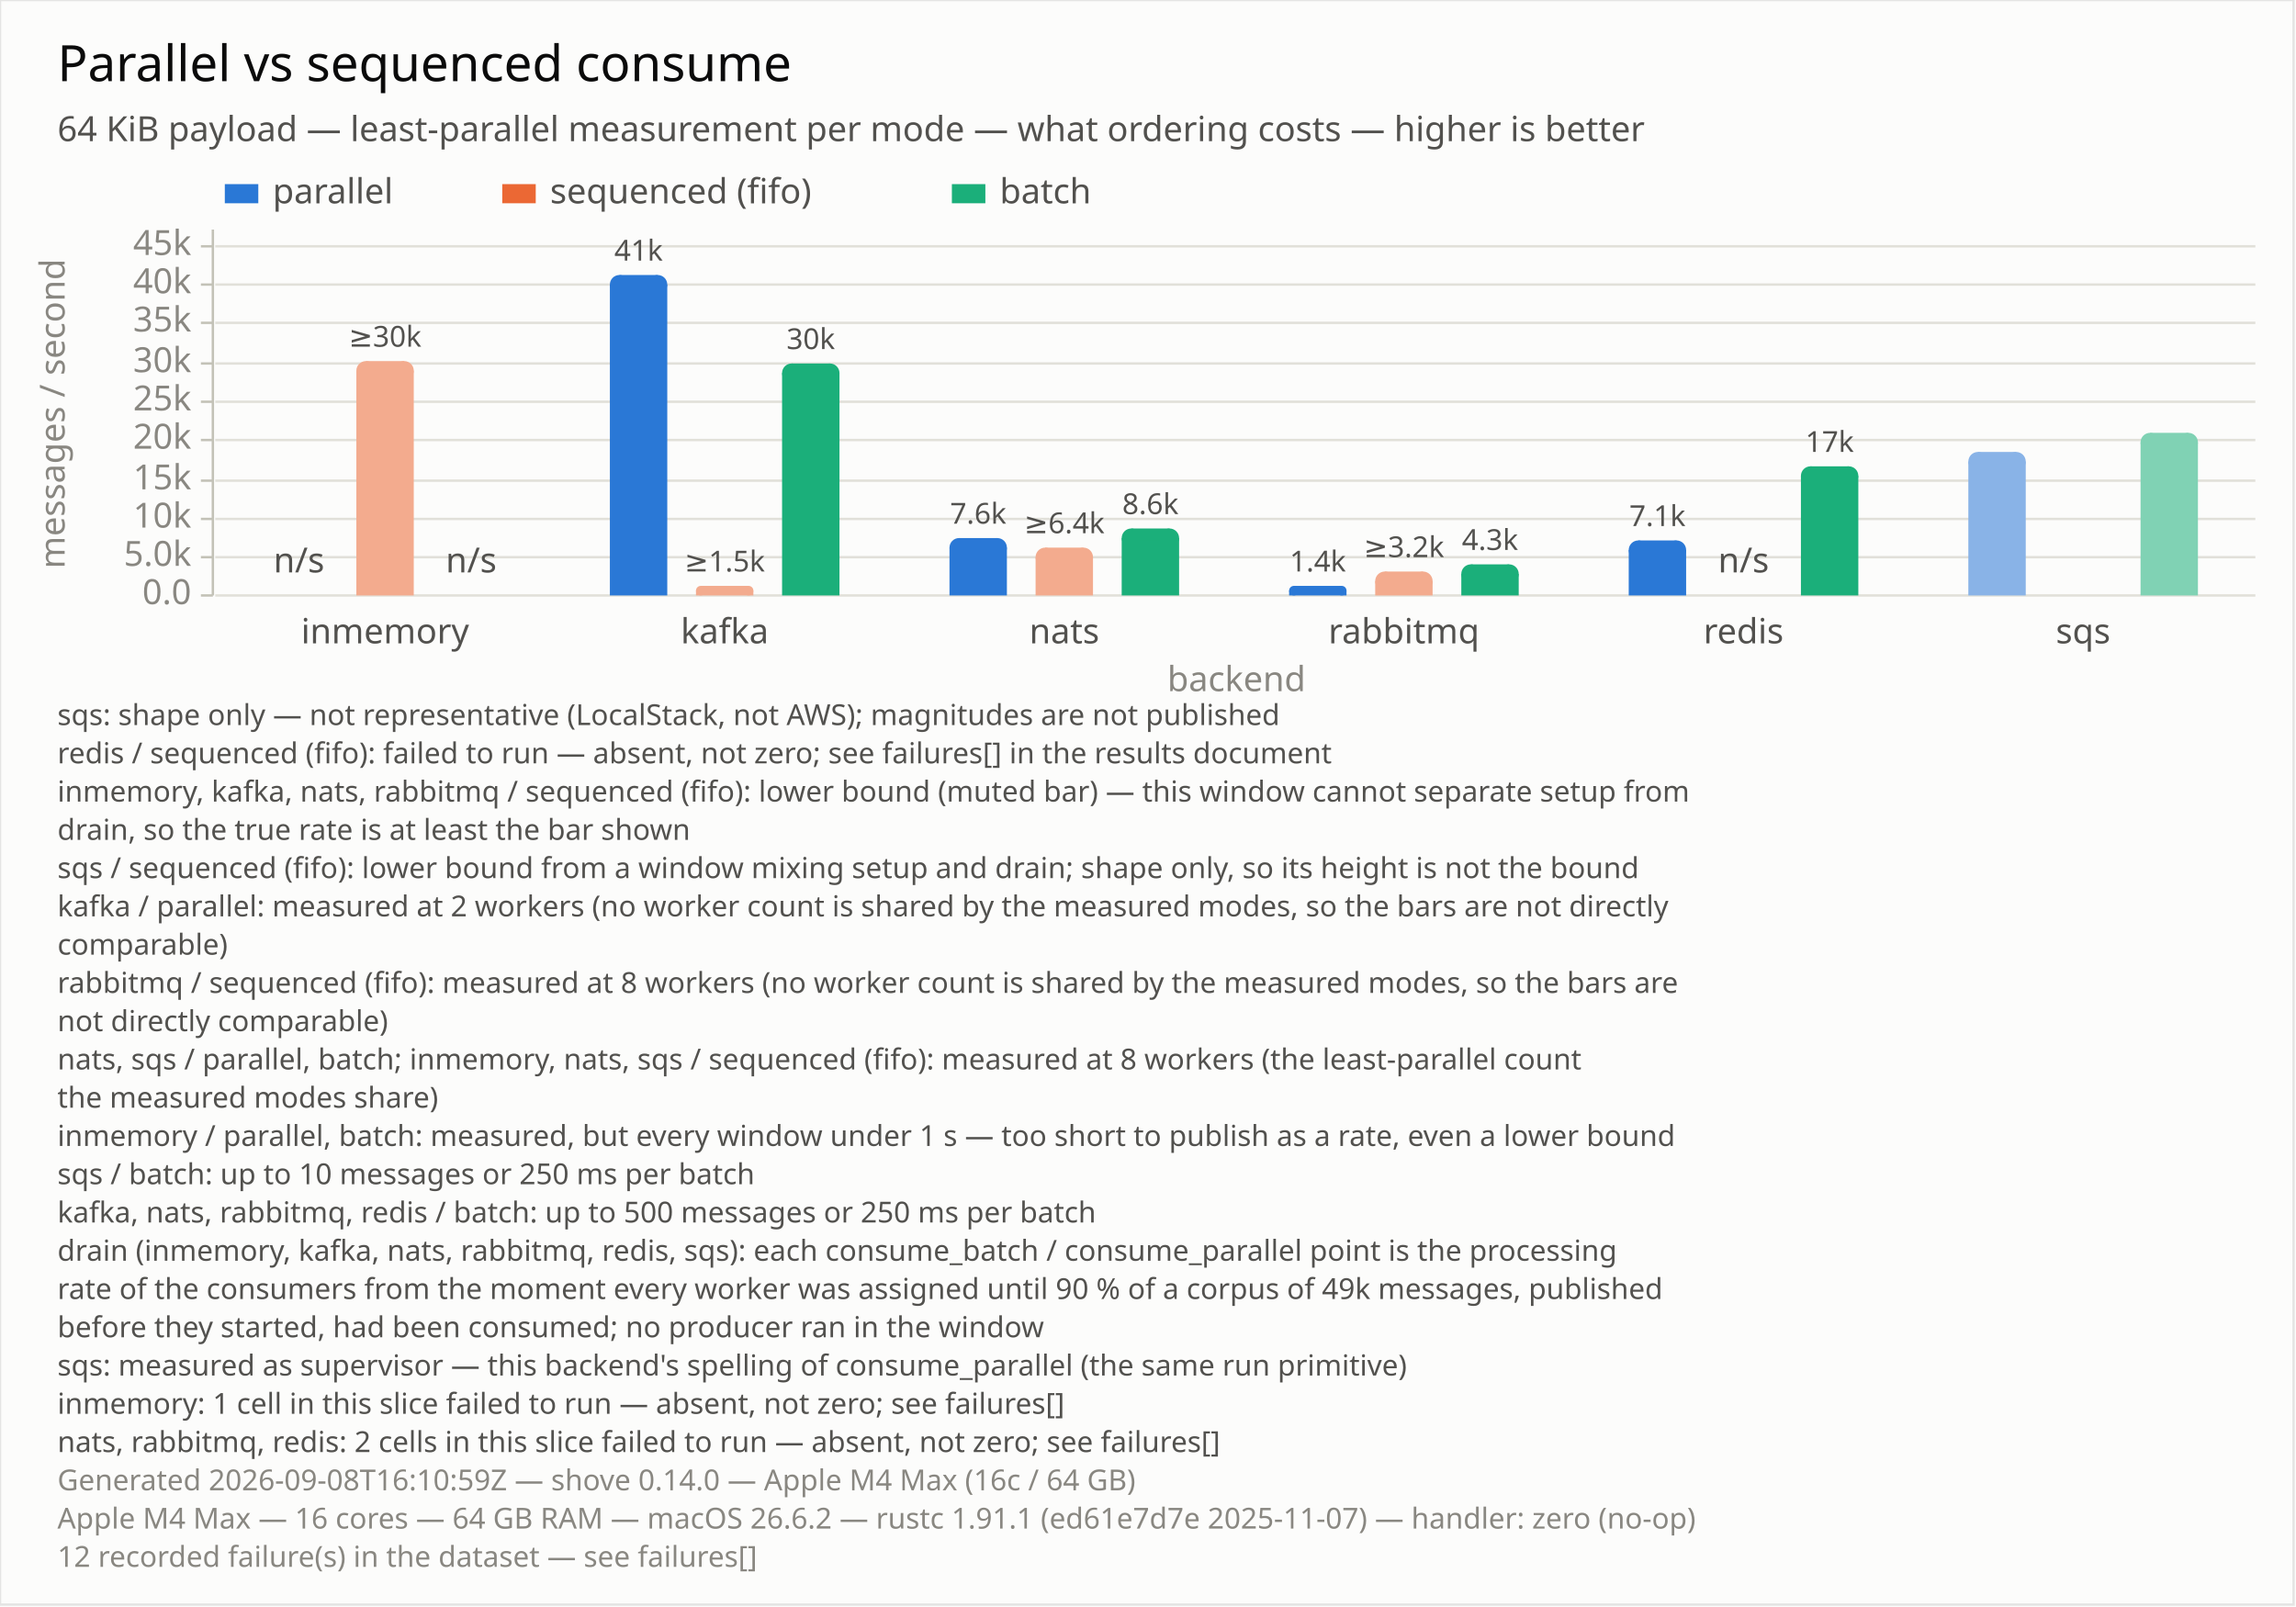
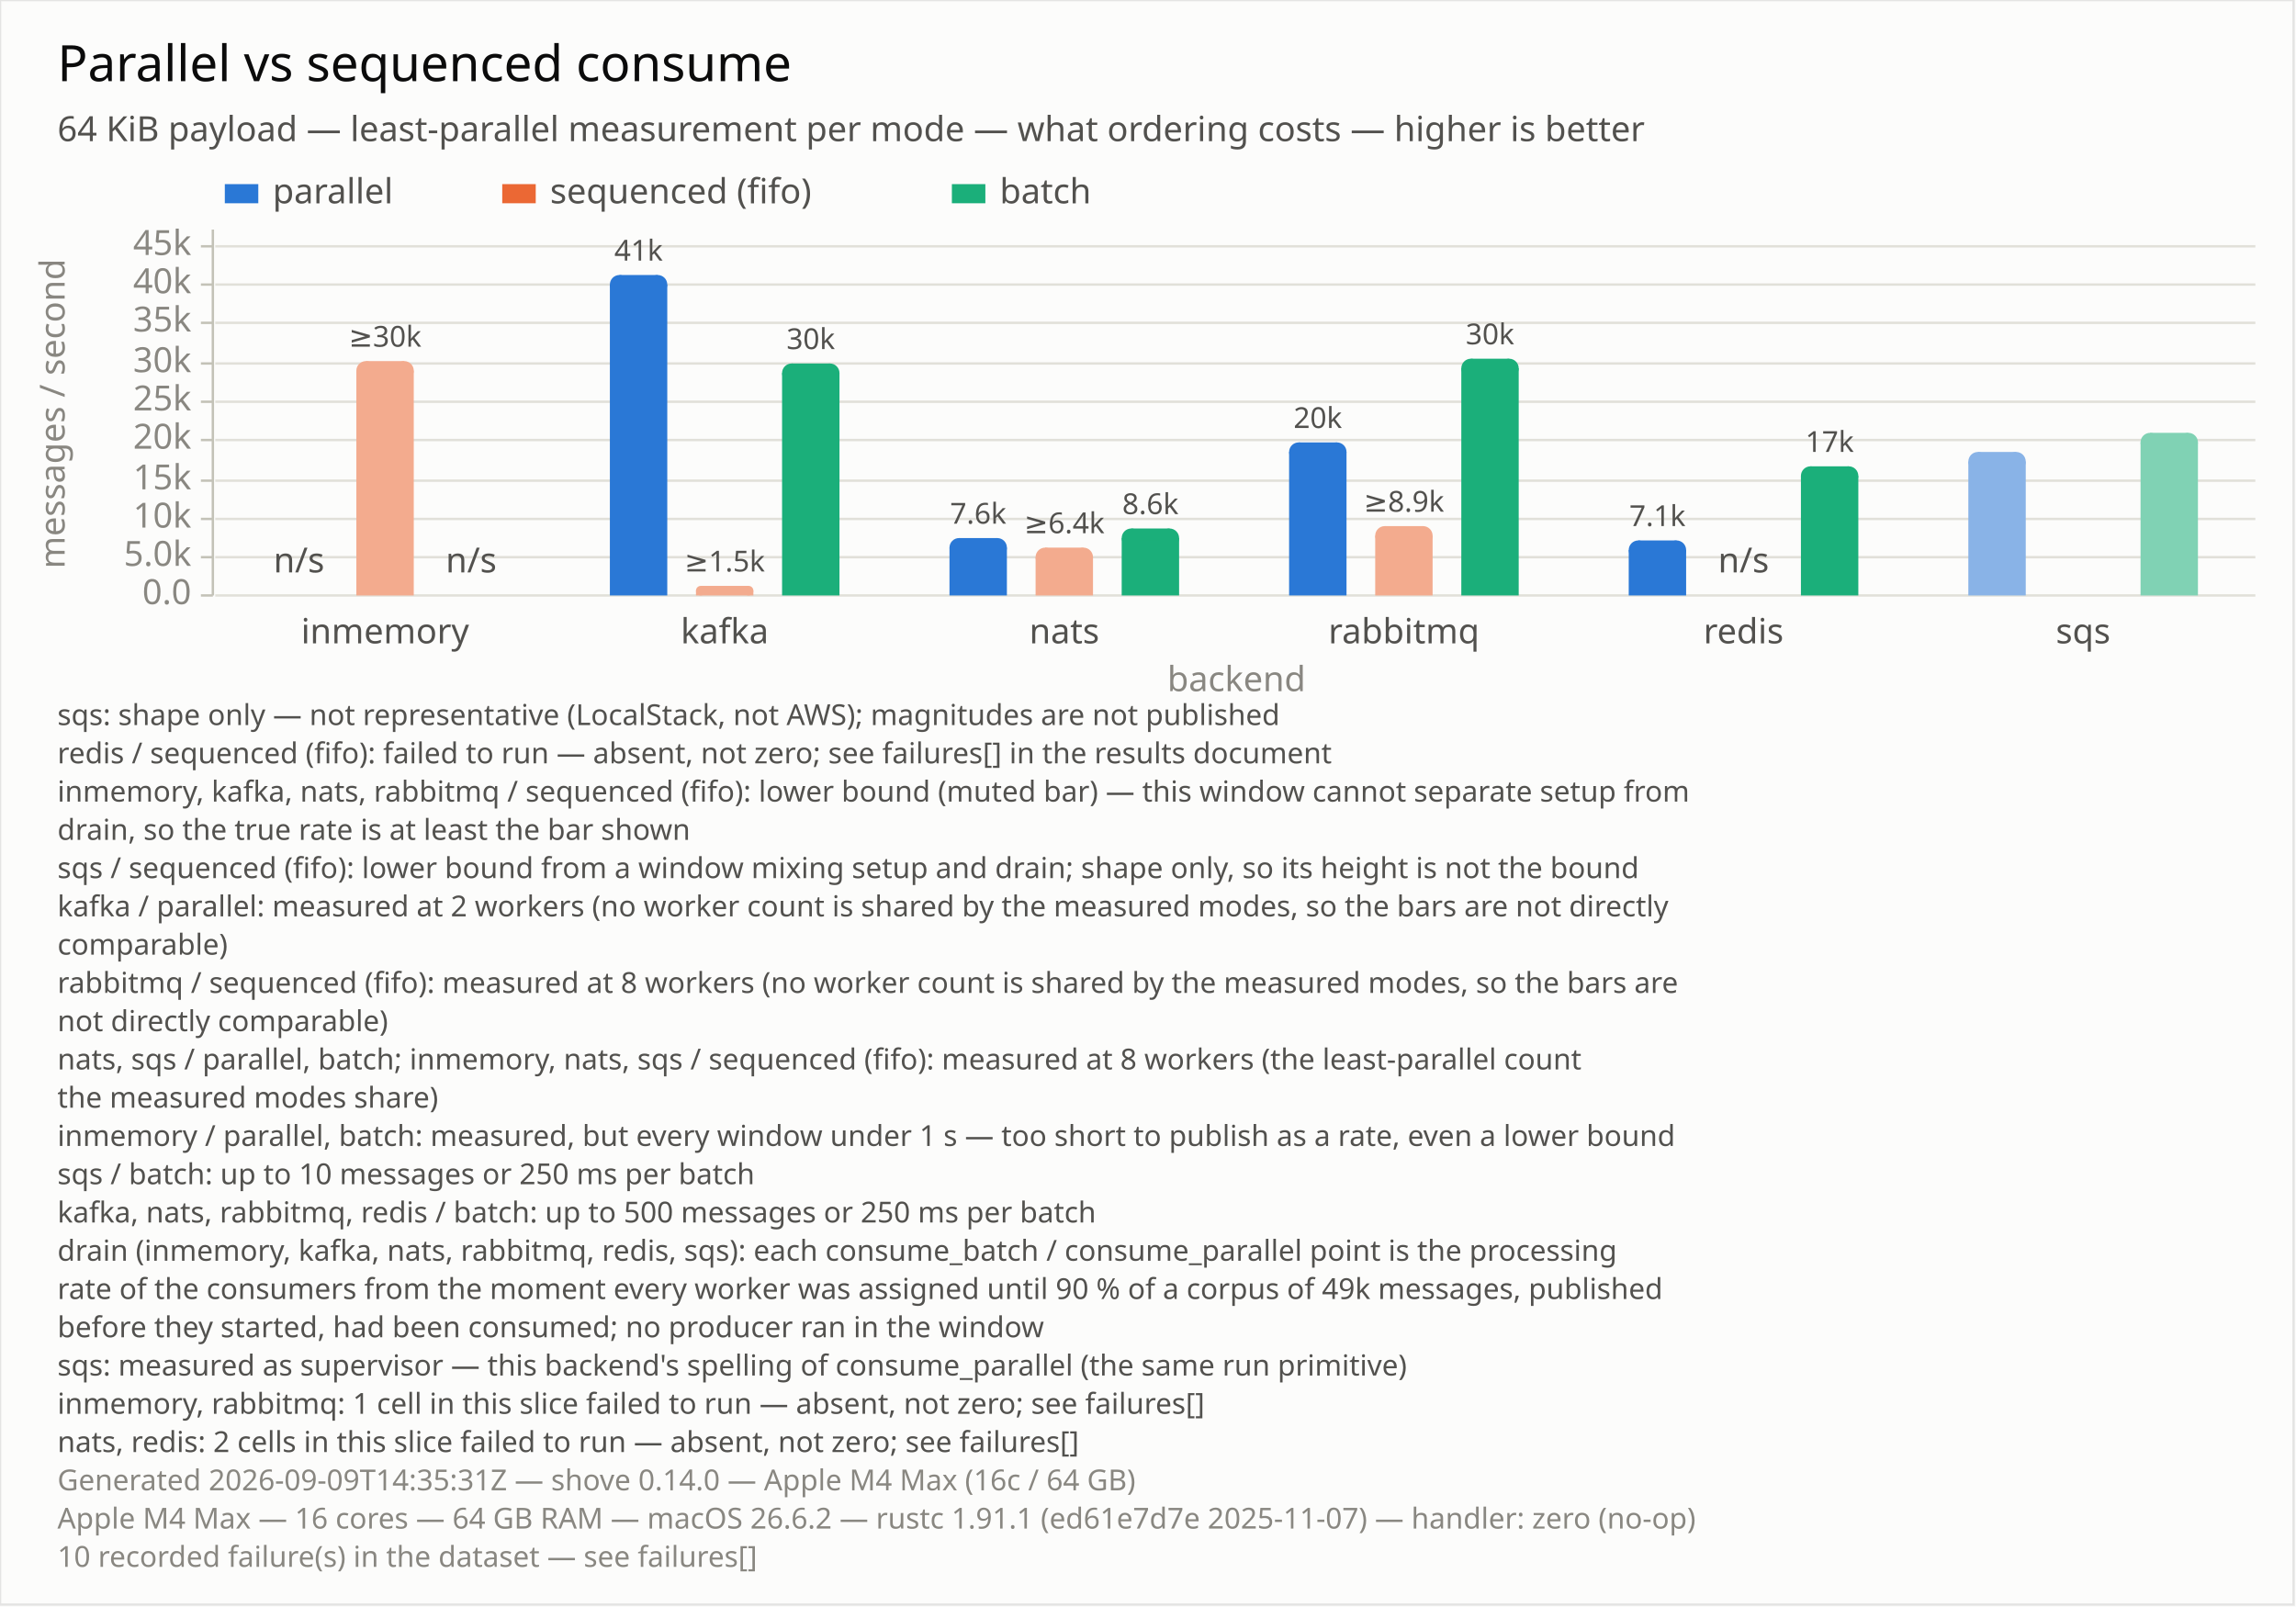
<svg xmlns="http://www.w3.org/2000/svg" width="960" height="672" viewBox="0 0 960 672">
  <rect x="0" y="0" width="960" height="672" opacity="1" fill="#FCFCFB" stroke="none" />
  <rect x="0" y="0" width="959" height="671" opacity="0.1" fill="none" stroke="#0B0B0B" />
  <text x="24" y="18" dy="0.76em" text-anchor="start" font-family="sans-serif" font-size="20.968" opacity="1" fill="#0B0B0B">
Parallel vs sequenced consume
</text>
  <text x="24" y="48" dy="0.76em" text-anchor="start" font-family="sans-serif" font-size="14.516" opacity="1" fill="#52514E">
64 KiB payload — least-parallel measurement per mode — what ordering costs — higher is better
</text>
  <text x="24" y="294" dy="0.76em" text-anchor="start" font-family="sans-serif" font-size="12.097" opacity="1" fill="#52514E">
sqs: shape only — not representative (LocalStack, not AWS); magnitudes are not published
</text>
  <text x="24" y="310" dy="0.76em" text-anchor="start" font-family="sans-serif" font-size="12.097" opacity="1" fill="#52514E">
redis / sequenced (fifo): failed to run — absent, not zero; see failures[] in the results document
</text>
  <text x="24" y="326" dy="0.76em" text-anchor="start" font-family="sans-serif" font-size="12.097" opacity="1" fill="#52514E">
inmemory, kafka, nats, rabbitmq / sequenced (fifo): lower bound (muted bar) — this window cannot separate setup from
</text>
  <text x="24" y="342" dy="0.76em" text-anchor="start" font-family="sans-serif" font-size="12.097" opacity="1" fill="#52514E">
drain, so the true rate is at least the bar shown
</text>
  <text x="24" y="358" dy="0.76em" text-anchor="start" font-family="sans-serif" font-size="12.097" opacity="1" fill="#52514E">
sqs / sequenced (fifo): lower bound from a window mixing setup and drain; shape only, so its height is not the bound
</text>
  <text x="24" y="374" dy="0.76em" text-anchor="start" font-family="sans-serif" font-size="12.097" opacity="1" fill="#52514E">
kafka / parallel: measured at 2 workers (no worker count is shared by the measured modes, so the bars are not directly
</text>
  <text x="24" y="390" dy="0.76em" text-anchor="start" font-family="sans-serif" font-size="12.097" opacity="1" fill="#52514E">
comparable)
</text>
  <text x="24" y="406" dy="0.76em" text-anchor="start" font-family="sans-serif" font-size="12.097" opacity="1" fill="#52514E">
rabbitmq / sequenced (fifo): measured at 8 workers (no worker count is shared by the measured modes, so the bars are
</text>
  <text x="24" y="422" dy="0.76em" text-anchor="start" font-family="sans-serif" font-size="12.097" opacity="1" fill="#52514E">
not directly comparable)
</text>
  <text x="24" y="438" dy="0.76em" text-anchor="start" font-family="sans-serif" font-size="12.097" opacity="1" fill="#52514E">
nats, sqs / parallel, batch; inmemory, nats, sqs / sequenced (fifo): measured at 8 workers (the least-parallel count
</text>
  <text x="24" y="454" dy="0.76em" text-anchor="start" font-family="sans-serif" font-size="12.097" opacity="1" fill="#52514E">
the measured modes share)
</text>
  <text x="24" y="470" dy="0.76em" text-anchor="start" font-family="sans-serif" font-size="12.097" opacity="1" fill="#52514E">
inmemory / parallel, batch: measured, but every window under 1 s — too short to publish as a rate, even a lower bound
</text>
  <text x="24" y="486" dy="0.76em" text-anchor="start" font-family="sans-serif" font-size="12.097" opacity="1" fill="#52514E">
sqs / batch: up to 10 messages or 250 ms per batch
</text>
  <text x="24" y="502" dy="0.76em" text-anchor="start" font-family="sans-serif" font-size="12.097" opacity="1" fill="#52514E">
kafka, nats, rabbitmq, redis / batch: up to 500 messages or 250 ms per batch
</text>
  <text x="24" y="518" dy="0.76em" text-anchor="start" font-family="sans-serif" font-size="12.097" opacity="1" fill="#52514E">
drain (inmemory, kafka, nats, rabbitmq, redis, sqs): each consume_batch / consume_parallel point is the processing
</text>
  <text x="24" y="534" dy="0.76em" text-anchor="start" font-family="sans-serif" font-size="12.097" opacity="1" fill="#52514E">
rate of the consumers from the moment every worker was assigned until 90 % of a corpus of 49k messages, published
</text>
  <text x="24" y="550" dy="0.76em" text-anchor="start" font-family="sans-serif" font-size="12.097" opacity="1" fill="#52514E">
before they started, had been consumed; no producer ran in the window
</text>
  <text x="24" y="566" dy="0.76em" text-anchor="start" font-family="sans-serif" font-size="12.097" opacity="1" fill="#52514E">
sqs: measured as supervisor — this backend's spelling of consume_parallel (the same run primitive)
</text>
  <text x="24" y="582" dy="0.76em" text-anchor="start" font-family="sans-serif" font-size="12.097" opacity="1" fill="#52514E">
- inmemory: 1 cell in this slice failed to run — absent, not zero; see failures[]
+ inmemory, rabbitmq: 1 cell in this slice failed to run — absent, not zero; see failures[]
</text>
  <text x="24" y="598" dy="0.76em" text-anchor="start" font-family="sans-serif" font-size="12.097" opacity="1" fill="#52514E">
- nats, rabbitmq, redis: 2 cells in this slice failed to run — absent, not zero; see failures[]
+ nats, redis: 2 cells in this slice failed to run — absent, not zero; see failures[]
</text>
  <text x="24" y="614" dy="0.76em" text-anchor="start" font-family="sans-serif" font-size="12.097" opacity="1" fill="#898781">
- Generated 2026-09-08T16:10:59Z — shove 0.14.0 — Apple M4 Max (16c / 64 GB)
+ Generated 2026-09-09T14:35:31Z — shove 0.14.0 — Apple M4 Max (16c / 64 GB)
</text>
  <text x="24" y="630" dy="0.76em" text-anchor="start" font-family="sans-serif" font-size="12.097" opacity="1" fill="#898781">
Apple M4 Max — 16 cores — 64 GB RAM — macOS 26.6.2 — rustc 1.91.1 (ed61e7d7e 2025-11-07) — handler: zero (no-op)
</text>
  <text x="24" y="646" dy="0.76em" text-anchor="start" font-family="sans-serif" font-size="12.097" opacity="1" fill="#898781">
- 12 recorded failure(s) in the dataset — see failures[]
+ 10 recorded failure(s) in the dataset — see failures[]
</text>
  <text x="16" y="173" dy="0.76em" text-anchor="middle" font-family="sans-serif" font-size="14.516" opacity="1" fill="#898781" transform="rotate(270, 16, 173)">
messages / second
</text>
  <line opacity="1" stroke="#E1E0D9" stroke-width="1" x1="90" y1="249" x2="943" y2="249" />
  <line opacity="1" stroke="#E1E0D9" stroke-width="1" x1="90" y1="233" x2="943" y2="233" />
  <line opacity="1" stroke="#E1E0D9" stroke-width="1" x1="90" y1="217" x2="943" y2="217" />
  <line opacity="1" stroke="#E1E0D9" stroke-width="1" x1="90" y1="201" x2="943" y2="201" />
  <line opacity="1" stroke="#E1E0D9" stroke-width="1" x1="90" y1="184" x2="943" y2="184" />
  <line opacity="1" stroke="#E1E0D9" stroke-width="1" x1="90" y1="168" x2="943" y2="168" />
  <line opacity="1" stroke="#E1E0D9" stroke-width="1" x1="90" y1="152" x2="943" y2="152" />
  <line opacity="1" stroke="#E1E0D9" stroke-width="1" x1="90" y1="135" x2="943" y2="135" />
  <line opacity="1" stroke="#E1E0D9" stroke-width="1" x1="90" y1="119" x2="943" y2="119" />
  <line opacity="1" stroke="#E1E0D9" stroke-width="1" x1="90" y1="103" x2="943" y2="103" />
  <polyline fill="none" opacity="1" stroke="#C3C2B7" stroke-width="1" points="89,96 89,249 " />
  <text x="80" y="249" dy="0.5ex" text-anchor="end" font-family="sans-serif" font-size="14.516" opacity="1" fill="#898781">
0.0
</text>
  <polyline fill="none" opacity="1" stroke="#C3C2B7" stroke-width="1" points="84,249 89,249 " />
  <text x="80" y="233" dy="0.5ex" text-anchor="end" font-family="sans-serif" font-size="14.516" opacity="1" fill="#898781">
5.0k
</text>
  <polyline fill="none" opacity="1" stroke="#C3C2B7" stroke-width="1" points="84,233 89,233 " />
  <text x="80" y="217" dy="0.5ex" text-anchor="end" font-family="sans-serif" font-size="14.516" opacity="1" fill="#898781">
10k
</text>
  <polyline fill="none" opacity="1" stroke="#C3C2B7" stroke-width="1" points="84,217 89,217 " />
  <text x="80" y="201" dy="0.5ex" text-anchor="end" font-family="sans-serif" font-size="14.516" opacity="1" fill="#898781">
15k
</text>
  <polyline fill="none" opacity="1" stroke="#C3C2B7" stroke-width="1" points="84,201 89,201 " />
  <text x="80" y="184" dy="0.5ex" text-anchor="end" font-family="sans-serif" font-size="14.516" opacity="1" fill="#898781">
20k
</text>
  <polyline fill="none" opacity="1" stroke="#C3C2B7" stroke-width="1" points="84,184 89,184 " />
  <text x="80" y="168" dy="0.5ex" text-anchor="end" font-family="sans-serif" font-size="14.516" opacity="1" fill="#898781">
25k
</text>
  <polyline fill="none" opacity="1" stroke="#C3C2B7" stroke-width="1" points="84,168 89,168 " />
  <text x="80" y="152" dy="0.5ex" text-anchor="end" font-family="sans-serif" font-size="14.516" opacity="1" fill="#898781">
30k
</text>
  <polyline fill="none" opacity="1" stroke="#C3C2B7" stroke-width="1" points="84,152 89,152 " />
  <text x="80" y="135" dy="0.5ex" text-anchor="end" font-family="sans-serif" font-size="14.516" opacity="1" fill="#898781">
35k
</text>
  <polyline fill="none" opacity="1" stroke="#C3C2B7" stroke-width="1" points="84,135 89,135 " />
  <text x="80" y="119" dy="0.5ex" text-anchor="end" font-family="sans-serif" font-size="14.516" opacity="1" fill="#898781">
40k
</text>
  <polyline fill="none" opacity="1" stroke="#C3C2B7" stroke-width="1" points="84,119 89,119 " />
  <text x="80" y="103" dy="0.5ex" text-anchor="end" font-family="sans-serif" font-size="14.516" opacity="1" fill="#898781">
45k
</text>
  <polyline fill="none" opacity="1" stroke="#C3C2B7" stroke-width="1" points="84,103 89,103 " />
  <text x="125" y="243" dy="-0.5ex" text-anchor="middle" font-family="sans-serif" font-size="14.516" opacity="1" fill="#52514E">
n/s
</text>
  <rect x="149" y="155" width="24" height="94" opacity="1" fill="#F3AB8E" stroke="none" />
  <rect x="153" y="151" width="16" height="5" opacity="1" fill="#F3AB8E" stroke="none" />
  <circle cx="153" cy="155" r="4" opacity="1" fill="#F3AB8E" stroke="none" stroke-width="0" />
  <circle cx="169" cy="155" r="4" opacity="1" fill="#F3AB8E" stroke="none" stroke-width="0" />
  <text x="161" y="148" dy="-0.5ex" text-anchor="middle" font-family="sans-serif" font-size="12.097" opacity="1" fill="#52514E">
≥30k
</text>
  <text x="197" y="243" dy="-0.5ex" text-anchor="middle" font-family="sans-serif" font-size="14.516" opacity="1" fill="#52514E">
n/s
</text>
  <rect x="255" y="119" width="24" height="130" opacity="1" fill="#2A78D6" stroke="none" />
  <rect x="259" y="115" width="16" height="5" opacity="1" fill="#2A78D6" stroke="none" />
  <circle cx="259" cy="119" r="4" opacity="1" fill="#2A78D6" stroke="none" stroke-width="0" />
  <circle cx="275" cy="119" r="4" opacity="1" fill="#2A78D6" stroke="none" stroke-width="0" />
  <text x="267" y="112" dy="-0.5ex" text-anchor="middle" font-family="sans-serif" font-size="12.097" opacity="1" fill="#52514E">
41k
</text>
  <rect x="291" y="247" width="24" height="2" opacity="1" fill="#F3AB8E" stroke="none" />
  <rect x="293" y="245" width="20" height="3" opacity="1" fill="#F3AB8E" stroke="none" />
  <circle cx="293" cy="247" r="2" opacity="1" fill="#F3AB8E" stroke="none" stroke-width="0" />
  <circle cx="313" cy="247" r="2" opacity="1" fill="#F3AB8E" stroke="none" stroke-width="0" />
  <text x="303" y="242" dy="-0.5ex" text-anchor="middle" font-family="sans-serif" font-size="12.097" opacity="1" fill="#52514E">
≥1.5k
</text>
  <rect x="327" y="156" width="24" height="93" opacity="1" fill="#1BAF7A" stroke="none" />
  <rect x="331" y="152" width="16" height="5" opacity="1" fill="#1BAF7A" stroke="none" />
  <circle cx="331" cy="156" r="4" opacity="1" fill="#1BAF7A" stroke="none" stroke-width="0" />
  <circle cx="347" cy="156" r="4" opacity="1" fill="#1BAF7A" stroke="none" stroke-width="0" />
  <text x="339" y="149" dy="-0.5ex" text-anchor="middle" font-family="sans-serif" font-size="12.097" opacity="1" fill="#52514E">
30k
</text>
  <rect x="397" y="229" width="24" height="20" opacity="1" fill="#2A78D6" stroke="none" />
  <rect x="401" y="225" width="16" height="5" opacity="1" fill="#2A78D6" stroke="none" />
  <circle cx="401" cy="229" r="4" opacity="1" fill="#2A78D6" stroke="none" stroke-width="0" />
  <circle cx="417" cy="229" r="4" opacity="1" fill="#2A78D6" stroke="none" stroke-width="0" />
  <text x="409" y="222" dy="-0.5ex" text-anchor="middle" font-family="sans-serif" font-size="12.097" opacity="1" fill="#52514E">
7.6k
</text>
  <rect x="433" y="233" width="24" height="16" opacity="1" fill="#F3AB8E" stroke="none" />
  <rect x="437" y="229" width="16" height="5" opacity="1" fill="#F3AB8E" stroke="none" />
  <circle cx="437" cy="233" r="4" opacity="1" fill="#F3AB8E" stroke="none" stroke-width="0" />
  <circle cx="453" cy="233" r="4" opacity="1" fill="#F3AB8E" stroke="none" stroke-width="0" />
  <text x="445" y="226" dy="-0.5ex" text-anchor="middle" font-family="sans-serif" font-size="12.097" opacity="1" fill="#52514E">
≥6.4k
</text>
  <rect x="469" y="225" width="24" height="24" opacity="1" fill="#1BAF7A" stroke="none" />
  <rect x="473" y="221" width="16" height="5" opacity="1" fill="#1BAF7A" stroke="none" />
  <circle cx="473" cy="225" r="4" opacity="1" fill="#1BAF7A" stroke="none" stroke-width="0" />
  <circle cx="489" cy="225" r="4" opacity="1" fill="#1BAF7A" stroke="none" stroke-width="0" />
  <text x="481" y="218" dy="-0.5ex" text-anchor="middle" font-family="sans-serif" font-size="12.097" opacity="1" fill="#52514E">
8.6k
</text>
-   <rect x="539" y="247" width="24" height="2" opacity="1" fill="#2A78D6" stroke="none" />
-   <rect x="541" y="245" width="20" height="3" opacity="1" fill="#2A78D6" stroke="none" />
-   <circle cx="541" cy="247" r="2" opacity="1" fill="#2A78D6" stroke="none" stroke-width="0" />
-   <circle cx="561" cy="247" r="2" opacity="1" fill="#2A78D6" stroke="none" stroke-width="0" />
-   <text x="551" y="242" dy="-0.5ex" text-anchor="middle" font-family="sans-serif" font-size="12.097" opacity="1" fill="#52514E">
- 1.4k
- </text>
-   <rect x="575" y="243" width="24" height="6" opacity="1" fill="#F3AB8E" stroke="none" />
-   <rect x="579" y="239" width="16" height="5" opacity="1" fill="#F3AB8E" stroke="none" />
-   <circle cx="579" cy="243" r="4" opacity="1" fill="#F3AB8E" stroke="none" stroke-width="0" />
-   <circle cx="595" cy="243" r="4" opacity="1" fill="#F3AB8E" stroke="none" stroke-width="0" />
-   <text x="587" y="236" dy="-0.5ex" text-anchor="middle" font-family="sans-serif" font-size="12.097" opacity="1" fill="#52514E">
- ≥3.2k
- </text>
-   <rect x="611" y="240" width="24" height="9" opacity="1" fill="#1BAF7A" stroke="none" />
-   <rect x="615" y="236" width="16" height="5" opacity="1" fill="#1BAF7A" stroke="none" />
-   <circle cx="615" cy="240" r="4" opacity="1" fill="#1BAF7A" stroke="none" stroke-width="0" />
-   <circle cx="631" cy="240" r="4" opacity="1" fill="#1BAF7A" stroke="none" stroke-width="0" />
-   <text x="623" y="233" dy="-0.5ex" text-anchor="middle" font-family="sans-serif" font-size="12.097" opacity="1" fill="#52514E">
- 4.3k
+   <rect x="539" y="189" width="24" height="60" opacity="1" fill="#2A78D6" stroke="none" />
+   <rect x="543" y="185" width="16" height="5" opacity="1" fill="#2A78D6" stroke="none" />
+   <circle cx="543" cy="189" r="4" opacity="1" fill="#2A78D6" stroke="none" stroke-width="0" />
+   <circle cx="559" cy="189" r="4" opacity="1" fill="#2A78D6" stroke="none" stroke-width="0" />
+   <text x="551" y="182" dy="-0.5ex" text-anchor="middle" font-family="sans-serif" font-size="12.097" opacity="1" fill="#52514E">
+ 20k
+ </text>
+   <rect x="575" y="224" width="24" height="25" opacity="1" fill="#F3AB8E" stroke="none" />
+   <rect x="579" y="220" width="16" height="5" opacity="1" fill="#F3AB8E" stroke="none" />
+   <circle cx="579" cy="224" r="4" opacity="1" fill="#F3AB8E" stroke="none" stroke-width="0" />
+   <circle cx="595" cy="224" r="4" opacity="1" fill="#F3AB8E" stroke="none" stroke-width="0" />
+   <text x="587" y="217" dy="-0.5ex" text-anchor="middle" font-family="sans-serif" font-size="12.097" opacity="1" fill="#52514E">
+ ≥8.9k
+ </text>
+   <rect x="611" y="154" width="24" height="95" opacity="1" fill="#1BAF7A" stroke="none" />
+   <rect x="615" y="150" width="16" height="5" opacity="1" fill="#1BAF7A" stroke="none" />
+   <circle cx="615" cy="154" r="4" opacity="1" fill="#1BAF7A" stroke="none" stroke-width="0" />
+   <circle cx="631" cy="154" r="4" opacity="1" fill="#1BAF7A" stroke="none" stroke-width="0" />
+   <text x="623" y="147" dy="-0.5ex" text-anchor="middle" font-family="sans-serif" font-size="12.097" opacity="1" fill="#52514E">
+ 30k
</text>
  <rect x="681" y="230" width="24" height="19" opacity="1" fill="#2A78D6" stroke="none" />
  <rect x="685" y="226" width="16" height="5" opacity="1" fill="#2A78D6" stroke="none" />
  <circle cx="685" cy="230" r="4" opacity="1" fill="#2A78D6" stroke="none" stroke-width="0" />
  <circle cx="701" cy="230" r="4" opacity="1" fill="#2A78D6" stroke="none" stroke-width="0" />
  <text x="693" y="223" dy="-0.5ex" text-anchor="middle" font-family="sans-serif" font-size="12.097" opacity="1" fill="#52514E">
7.1k
</text>
  <text x="729" y="243" dy="-0.5ex" text-anchor="middle" font-family="sans-serif" font-size="14.516" opacity="1" fill="#52514E">
n/s
</text>
  <rect x="753" y="199" width="24" height="50" opacity="1" fill="#1BAF7A" stroke="none" />
  <rect x="757" y="195" width="16" height="5" opacity="1" fill="#1BAF7A" stroke="none" />
  <circle cx="757" cy="199" r="4" opacity="1" fill="#1BAF7A" stroke="none" stroke-width="0" />
  <circle cx="773" cy="199" r="4" opacity="1" fill="#1BAF7A" stroke="none" stroke-width="0" />
  <text x="765" y="192" dy="-0.5ex" text-anchor="middle" font-family="sans-serif" font-size="12.097" opacity="1" fill="#52514E">
17k
</text>
  <rect x="823" y="193" width="24" height="56" opacity="1" fill="#89B3E7" stroke="none" />
  <rect x="827" y="189" width="16" height="5" opacity="1" fill="#89B3E7" stroke="none" />
  <circle cx="827" cy="193" r="4" opacity="1" fill="#89B3E7" stroke="none" stroke-width="0" />
  <circle cx="843" cy="193" r="4" opacity="1" fill="#89B3E7" stroke="none" stroke-width="0" />
  <rect x="895" y="185" width="24" height="64" opacity="1" fill="#80D2B4" stroke="none" />
  <rect x="899" y="181" width="16" height="5" opacity="1" fill="#80D2B4" stroke="none" />
  <circle cx="899" cy="185" r="4" opacity="1" fill="#80D2B4" stroke="none" stroke-width="0" />
  <circle cx="915" cy="185" r="4" opacity="1" fill="#80D2B4" stroke="none" stroke-width="0" />
  <text x="161" y="258" dy="0.76em" text-anchor="middle" font-family="sans-serif" font-size="14.516" opacity="1" fill="#52514E">
inmemory
</text>
  <text x="303" y="258" dy="0.76em" text-anchor="middle" font-family="sans-serif" font-size="14.516" opacity="1" fill="#52514E">
kafka
</text>
  <text x="445" y="258" dy="0.76em" text-anchor="middle" font-family="sans-serif" font-size="14.516" opacity="1" fill="#52514E">
nats
</text>
  <text x="587" y="258" dy="0.76em" text-anchor="middle" font-family="sans-serif" font-size="14.516" opacity="1" fill="#52514E">
rabbitmq
</text>
  <text x="729" y="258" dy="0.76em" text-anchor="middle" font-family="sans-serif" font-size="14.516" opacity="1" fill="#52514E">
redis
</text>
  <text x="871" y="258" dy="0.76em" text-anchor="middle" font-family="sans-serif" font-size="14.516" opacity="1" fill="#52514E">
sqs
</text>
  <text x="517" y="278" dy="0.76em" text-anchor="middle" font-family="sans-serif" font-size="14.516" opacity="1" fill="#898781">
backend
</text>
  <rect x="94" y="77" width="14" height="8" opacity="1" fill="#2A78D6" stroke="none" />
  <text x="114" y="74" dy="0.76em" text-anchor="start" font-family="sans-serif" font-size="14.516" opacity="1" fill="#52514E">
parallel
</text>
  <rect x="210" y="77" width="14" height="8" opacity="1" fill="#EB6834" stroke="none" />
  <text x="230" y="74" dy="0.76em" text-anchor="start" font-family="sans-serif" font-size="14.516" opacity="1" fill="#52514E">
sequenced (fifo)
</text>
  <rect x="398" y="77" width="14" height="8" opacity="1" fill="#1BAF7A" stroke="none" />
  <text x="418" y="74" dy="0.76em" text-anchor="start" font-family="sans-serif" font-size="14.516" opacity="1" fill="#52514E">
batch
</text>
</svg>
